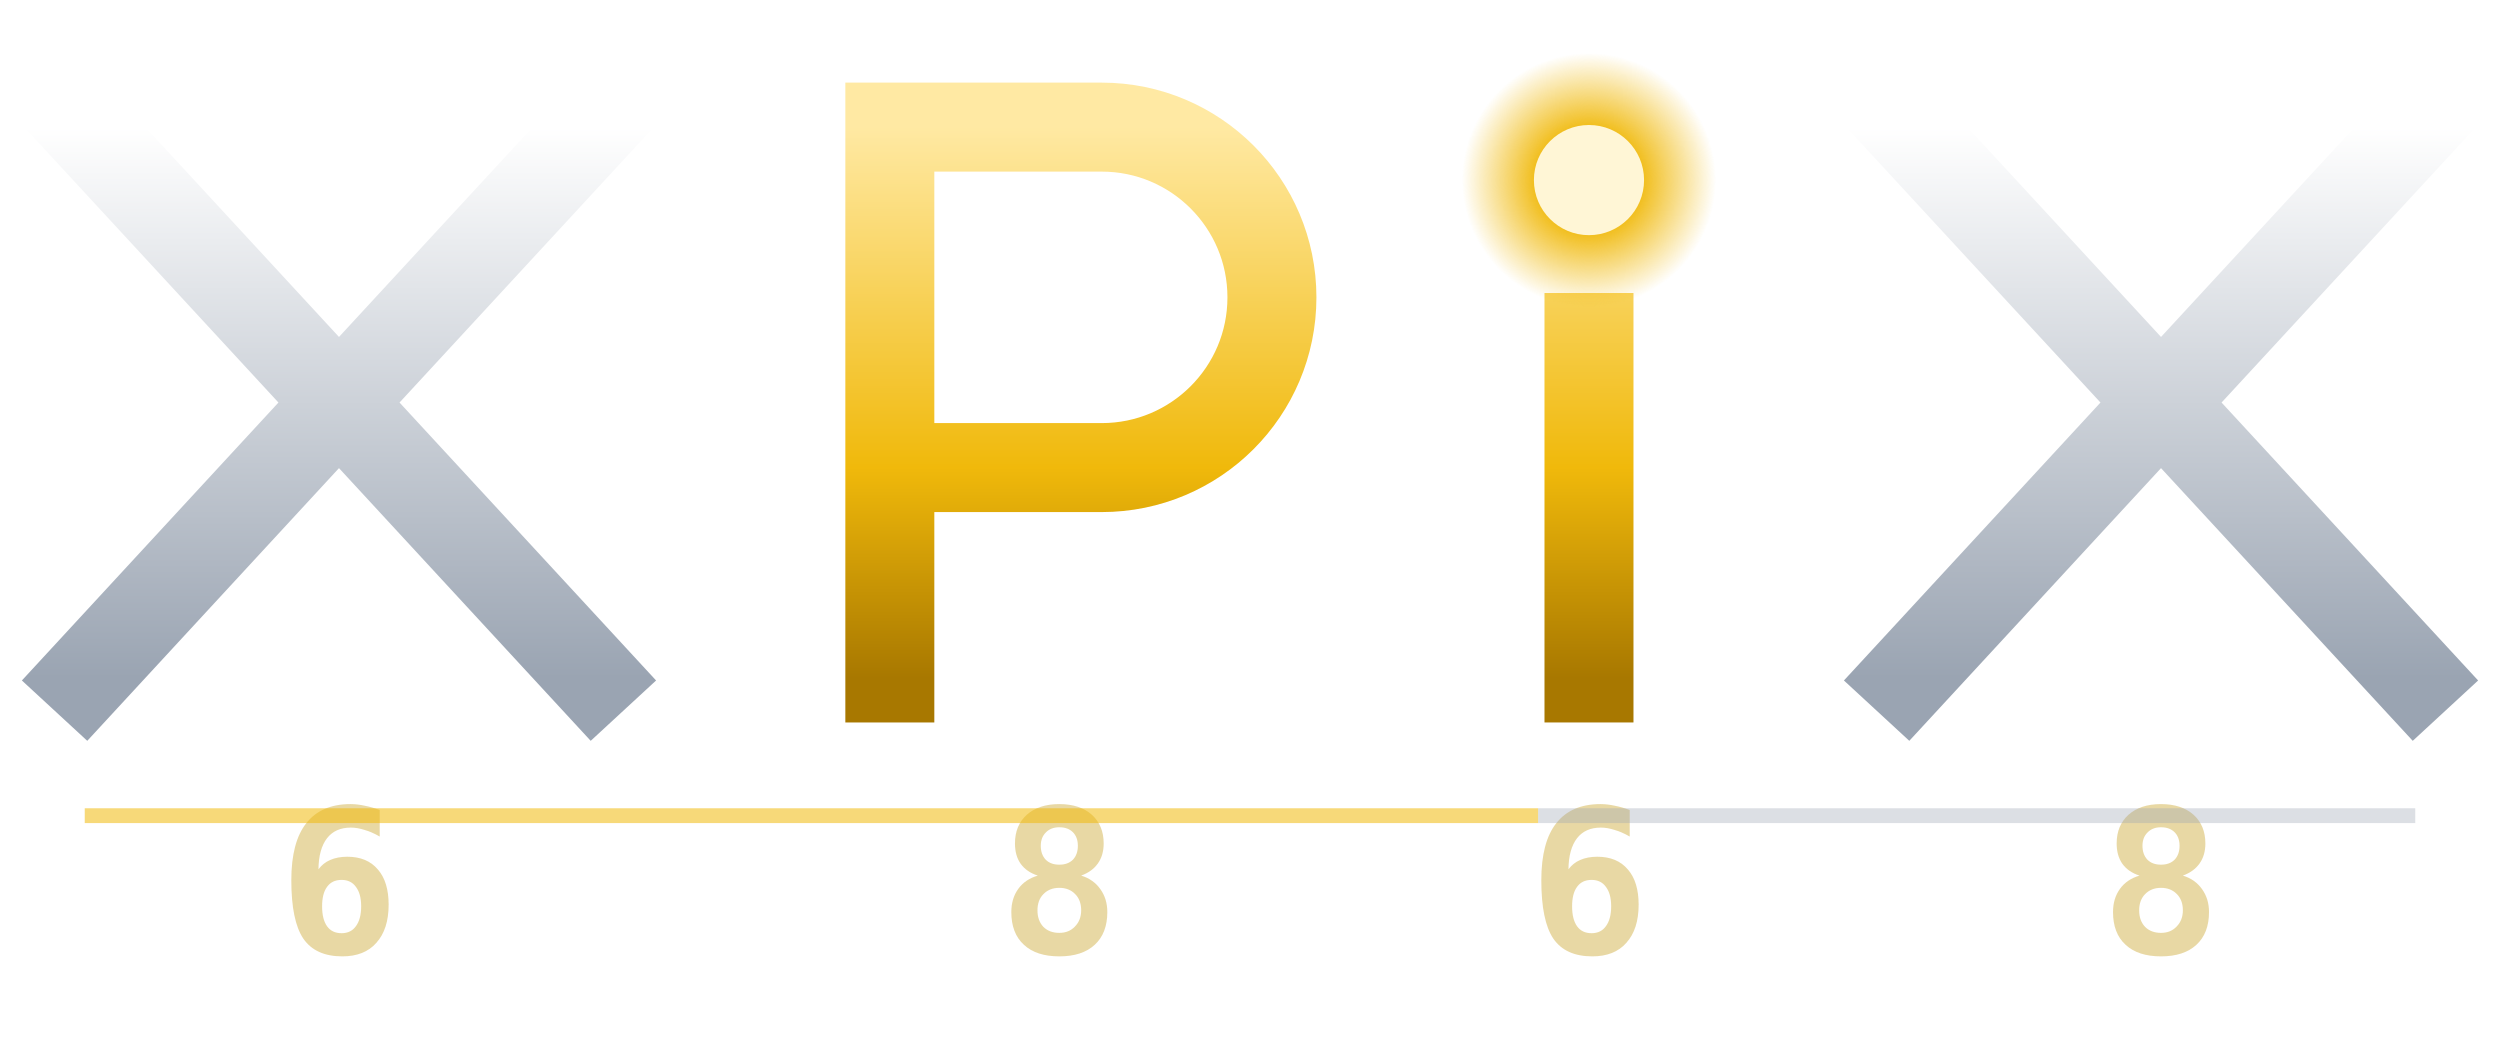
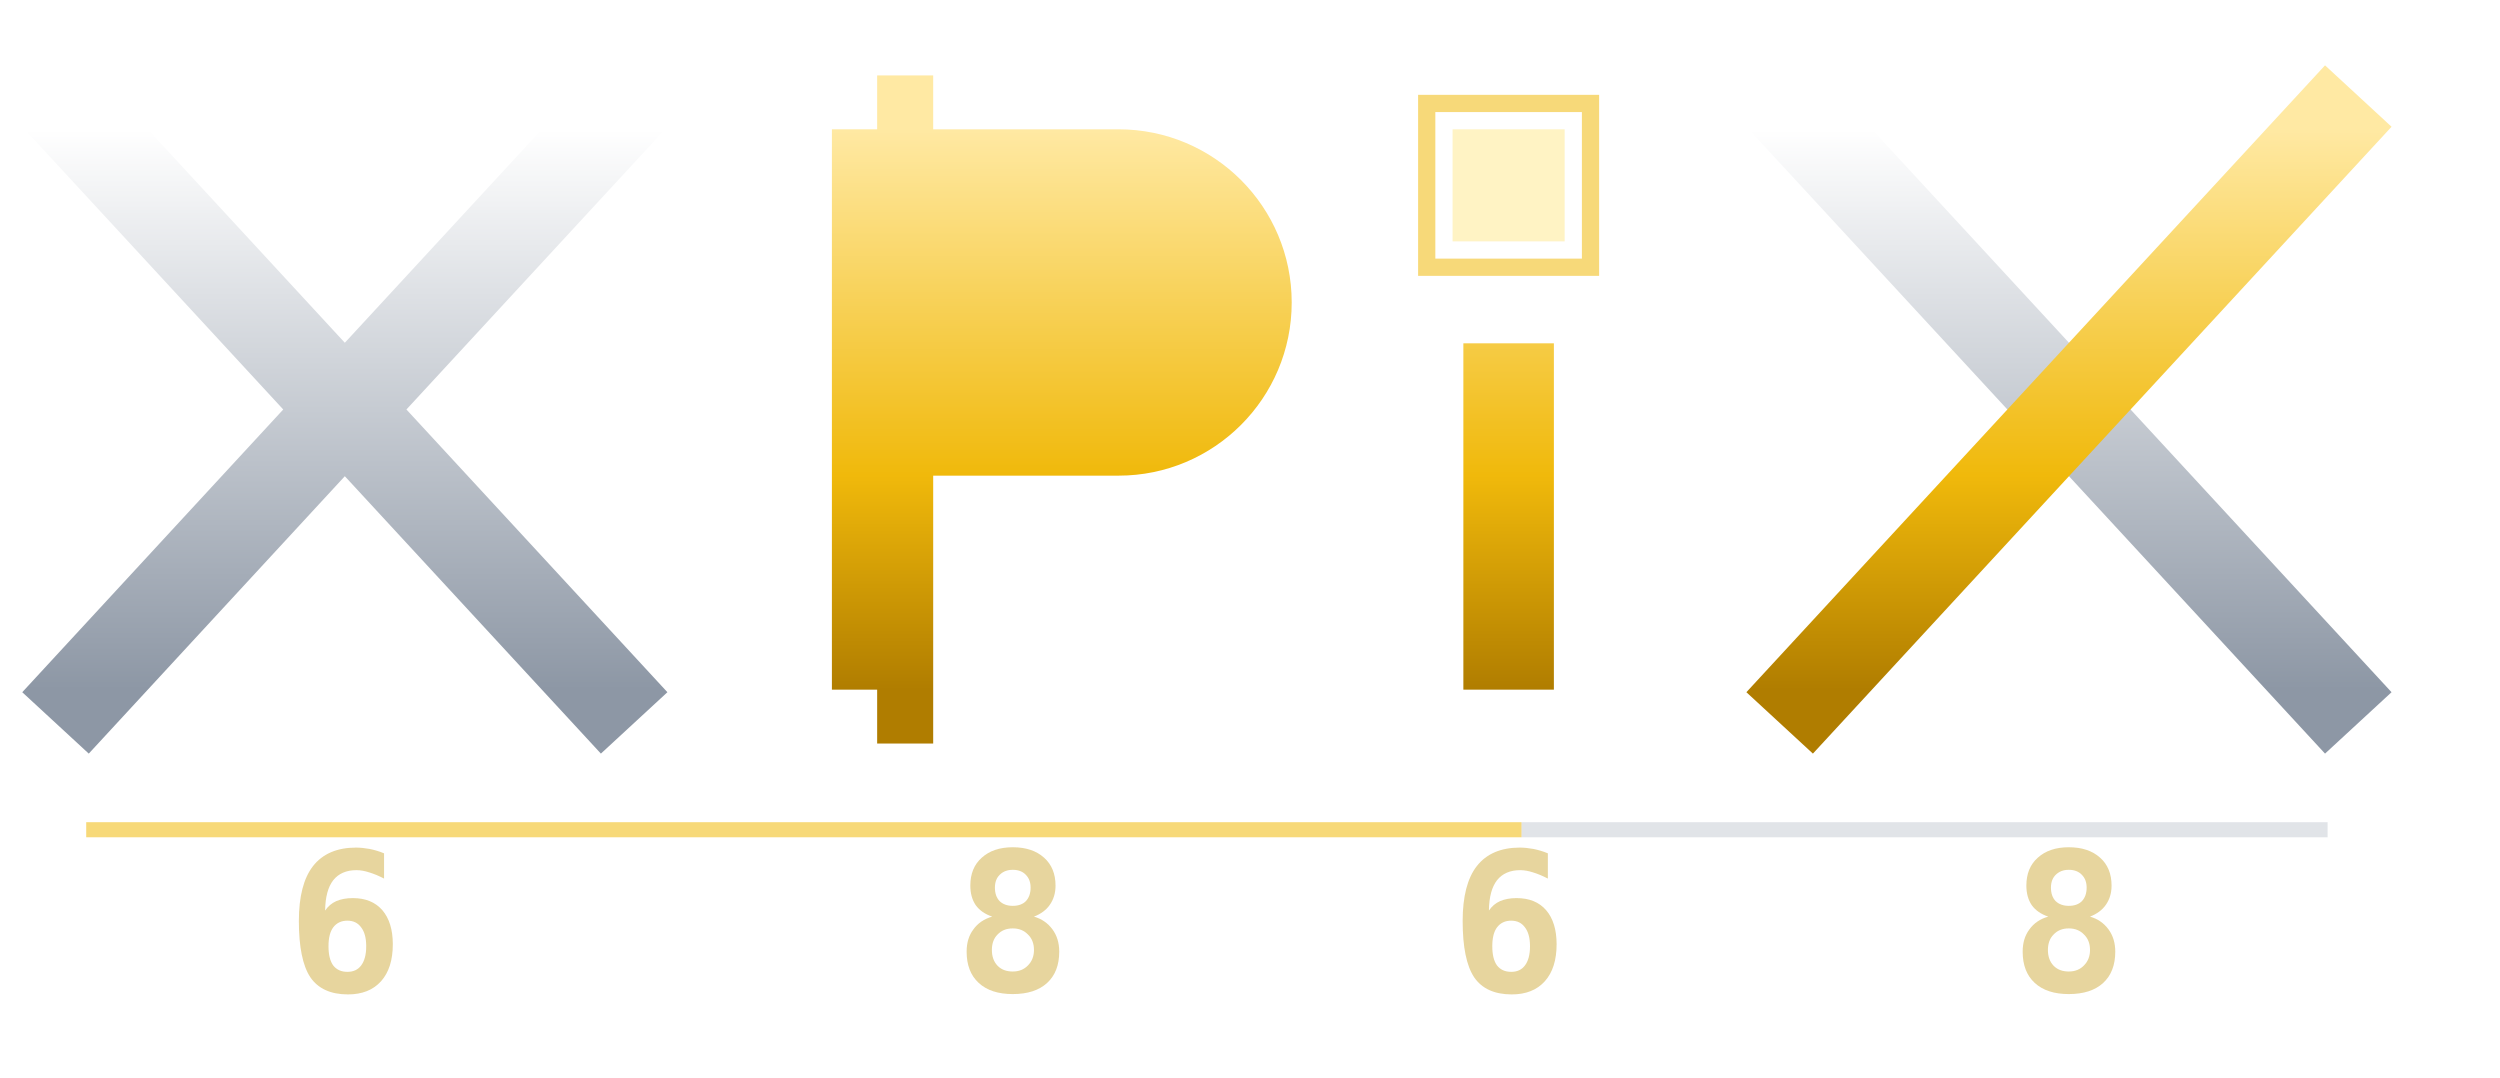
- <svg xmlns="http://www.w3.org/2000/svg" viewBox="0 0 118 50" height="50" aria-label="XPiX 6868">
+ <svg xmlns="http://www.w3.org/2000/svg" viewBox="0 0 116 50" aria-label="XPiX 6868">
  <defs>
-     <linearGradient id="gd" gradientUnits="userSpaceOnUse" x1="0" y1="6" x2="0" y2="32">
+     <linearGradient id="g2" gradientUnits="userSpaceOnUse" x1="0" y1="6" x2="0" y2="32">
      <stop offset="0" stop-color="#ffe9a3" />
      <stop offset=".618" stop-color="#f0b90b" />
-       <stop offset="1" stop-color="#a87800" />
+       <stop offset="1" stop-color="#b07d00" />
    </linearGradient>
-     <linearGradient id="sv" gradientUnits="userSpaceOnUse" x1="0" y1="6" x2="0" y2="32">
+     <linearGradient id="s2" gradientUnits="userSpaceOnUse" x1="0" y1="6" x2="0" y2="32">
      <stop offset="0" stop-color="#ffffff" />
-       <stop offset="1" stop-color="#9aa4b2" />
+       <stop offset="1" stop-color="#8d97a5" />
    </linearGradient>
-     <radialGradient id="glow">
-       <stop offset="0" stop-color="#fff3c4" />
-       <stop offset=".38" stop-color="#f0b90b" />
-       <stop offset="1" stop-color="#f0b90b" stop-opacity="0" />
-     </radialGradient>
  </defs>
-   <g fill="none" stroke-linecap="square">
-     <path d="M4 6 L28 32 M28 6 L4 32" stroke="url(#sv)" stroke-width="4.2" />
-     <path d="M42 32 V6 H52 A8.03 8.03 0 0 1 52 22.07 H42" stroke="url(#gd)" stroke-width="4.2" />
-     <path d="M75 15.93 V32" stroke="url(#gd)" stroke-width="4.2" />
-     <path d="M90 6 L114 32 M114 6 L90 32" stroke="url(#sv)" stroke-width="4.2" />
+   <path d="M4 6 L28 32 M28 6 L4 32" stroke="url(#s2)" stroke-width="4.2" stroke-linecap="square" fill="none" />
+   <path d="M42 3.5 V34.5" stroke="url(#g2)" stroke-width="2.6" />
+   <path d="M40.7 6 H51.9 A8.03 8.03 0 0 1 51.9 22.07 H40.7 Z" fill="url(#g2)" />
+   <path d="M40.7 6 V32" stroke="url(#g2)" stroke-width="4.2" />
+   <path d="M70 15.93 V32" stroke="url(#g2)" stroke-width="4.2" />
+   <rect x="67.4" y="6" width="5.2" height="5.2" fill="#fff3c4" />
+   <rect x="66.2" y="4.8" width="7.6" height="7.6" fill="none" stroke="#f0b90b" stroke-width=".8" opacity=".55" />
+   <path d="M84 6 L108 32" stroke="url(#s2)" stroke-width="4.2" stroke-linecap="square" fill="none" />
+   <path d="M84 32 L108 6" stroke="url(#g2)" stroke-width="4.2" stroke-linecap="square" fill="none" />
+   <g font-family="ui-monospace,Menlo,Consolas,monospace" font-size="9" font-weight="700" fill="#c9a227" opacity=".45" text-anchor="middle">
+     <text x="16" y="46">6</text>
+     <text x="47" y="46">8</text>
+     <text x="70" y="46">6</text>
+     <text x="96" y="46">8</text>
  </g>
-   <circle cx="75" cy="8.5" r="6" fill="url(#glow)" />
-   <circle cx="75" cy="8.5" r="2.6" fill="#fff6d6" />
-   <g font-family="ui-monospace,Menlo,Consolas,monospace" font-size="9.5" font-weight="700" fill="#c9a227" opacity=".42" text-anchor="middle" letter-spacing="0">
-     <text x="16" y="45">6</text>
-     <text x="50" y="45">8</text>
-     <text x="75" y="45">6</text>
-     <text x="102" y="45">8</text>
-   </g>
-   <path d="M4 38.5 H72.6" stroke="#f0b90b" stroke-width=".7" opacity=".55" />
-   <path d="M72.6 38.5 H114" stroke="#9aa4b2" stroke-width=".7" opacity=".35" />
+   <path d="M4 38.5 H70.6" stroke="#f0b90b" stroke-width=".7" opacity=".55" />
+   <path d="M70.6 38.5 H108" stroke="#9aa4b2" stroke-width=".7" opacity=".3" />
</svg>
